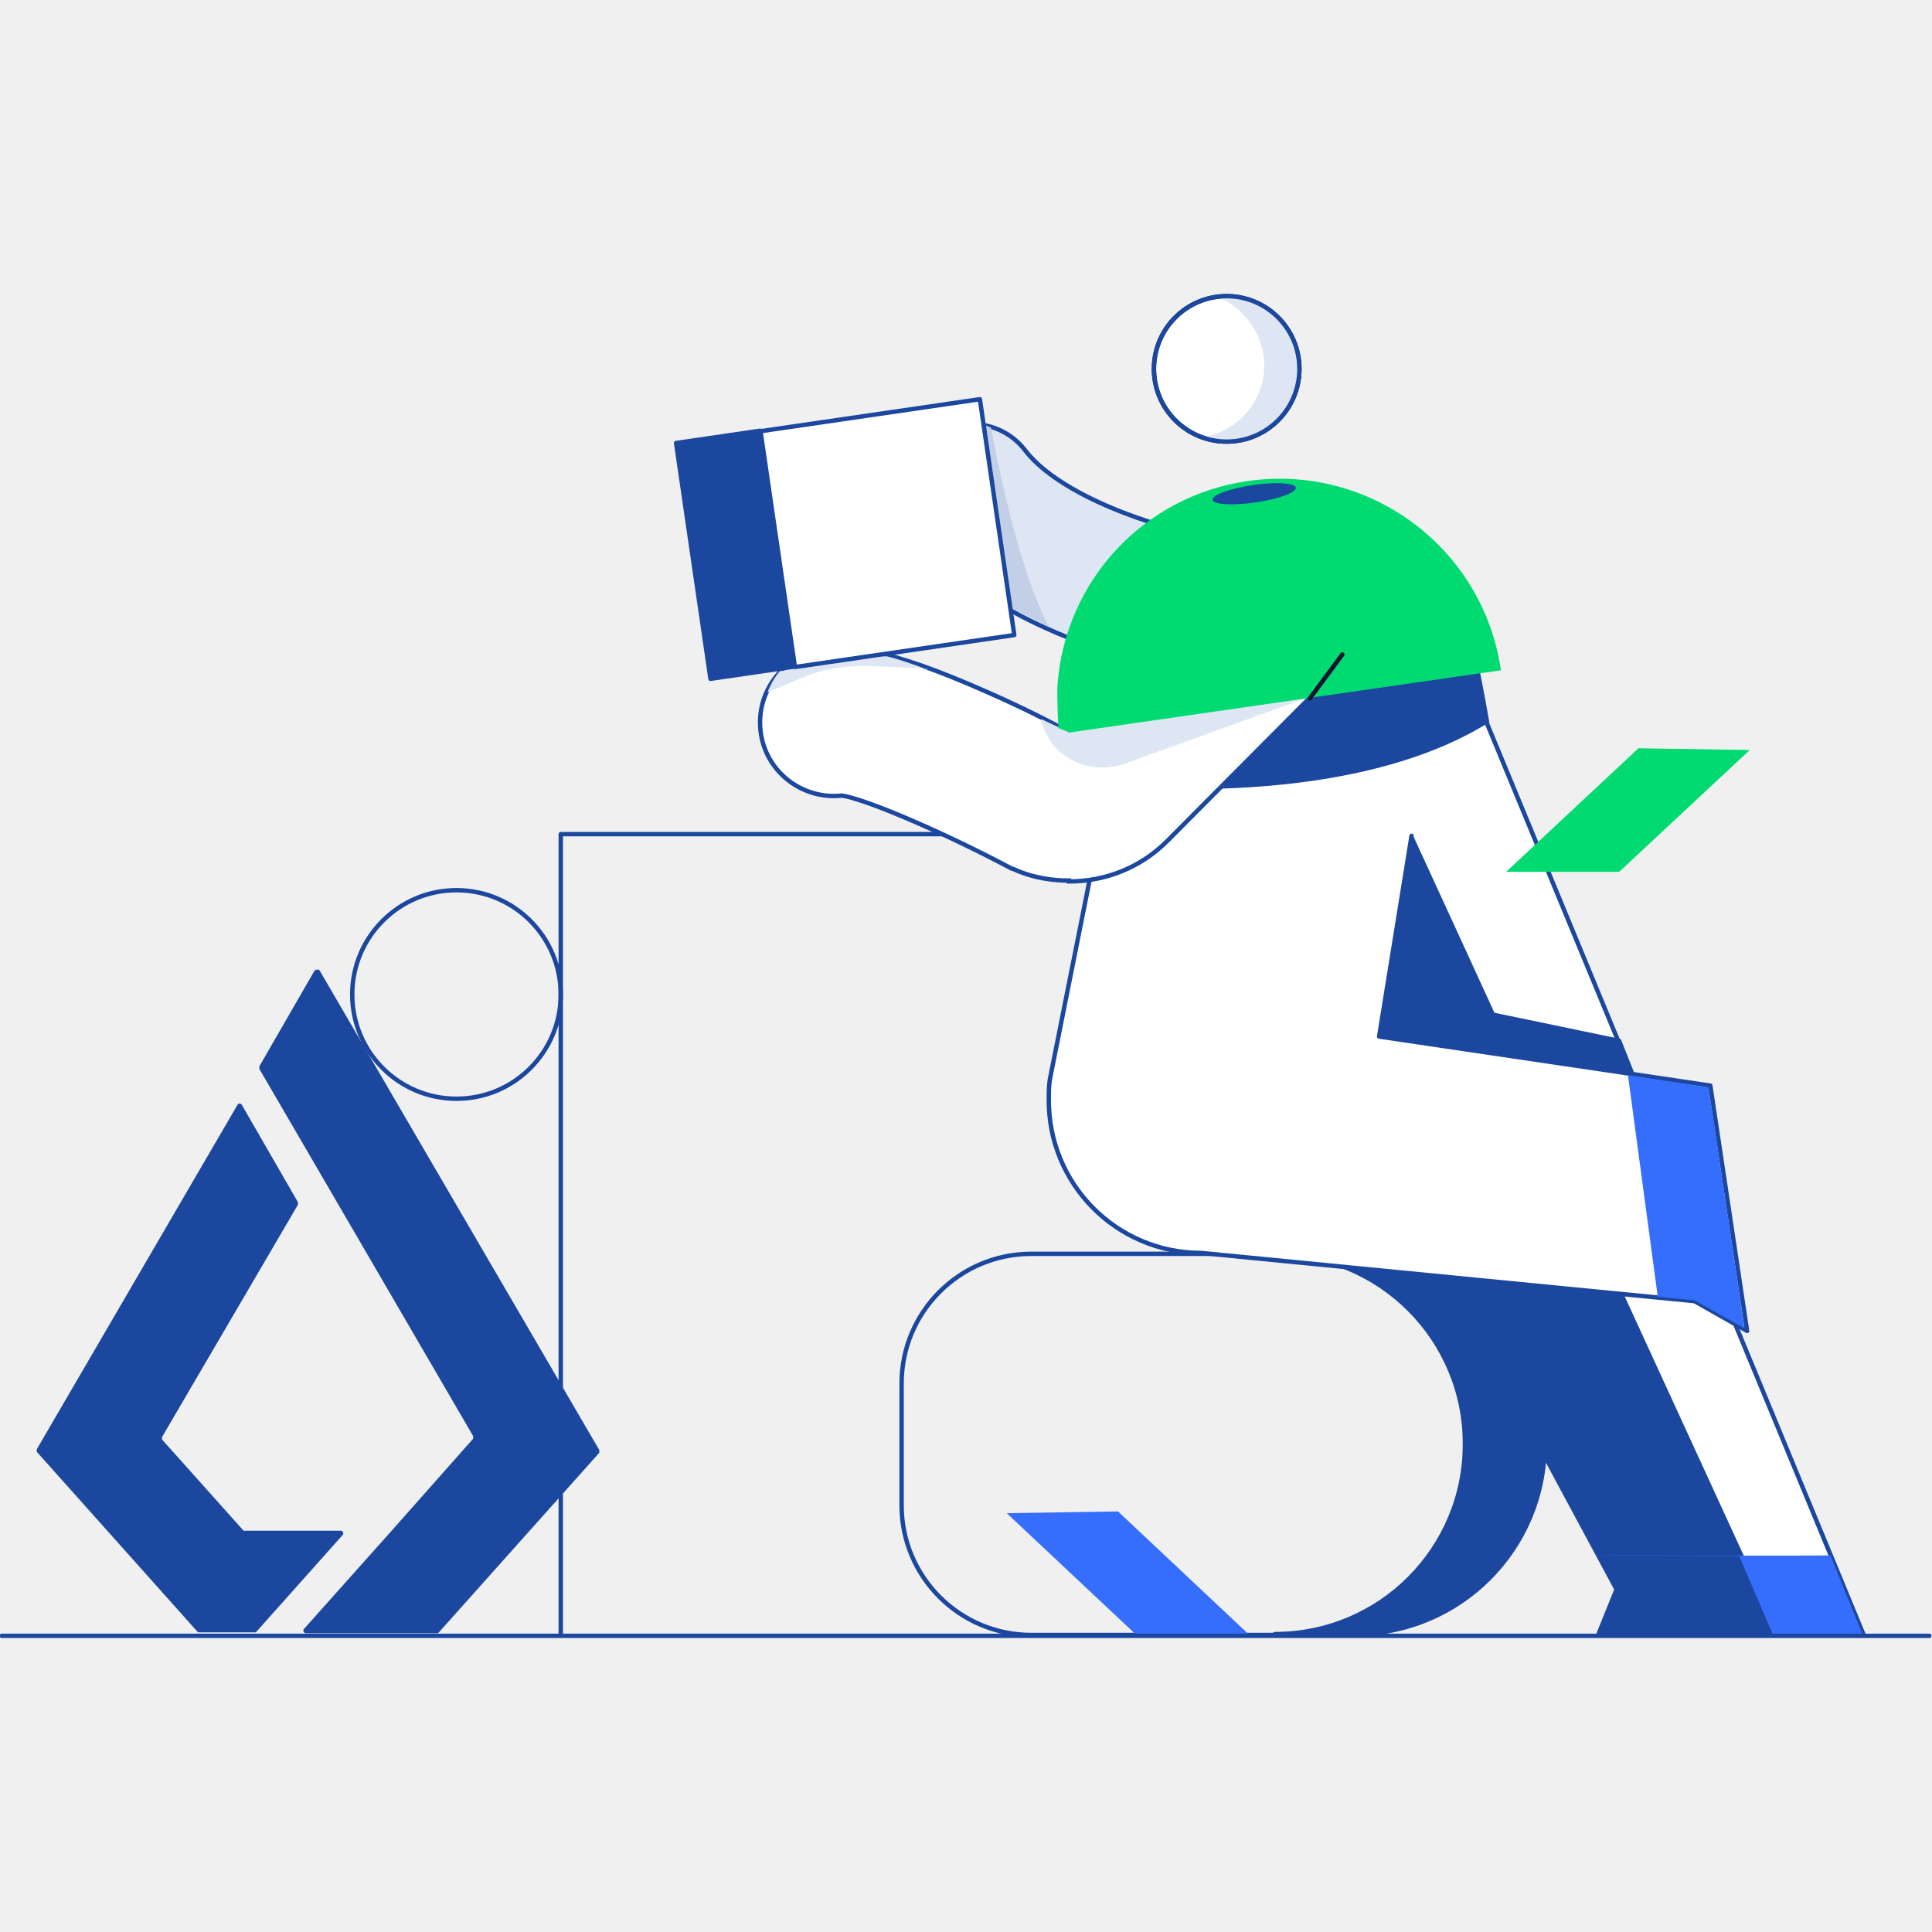
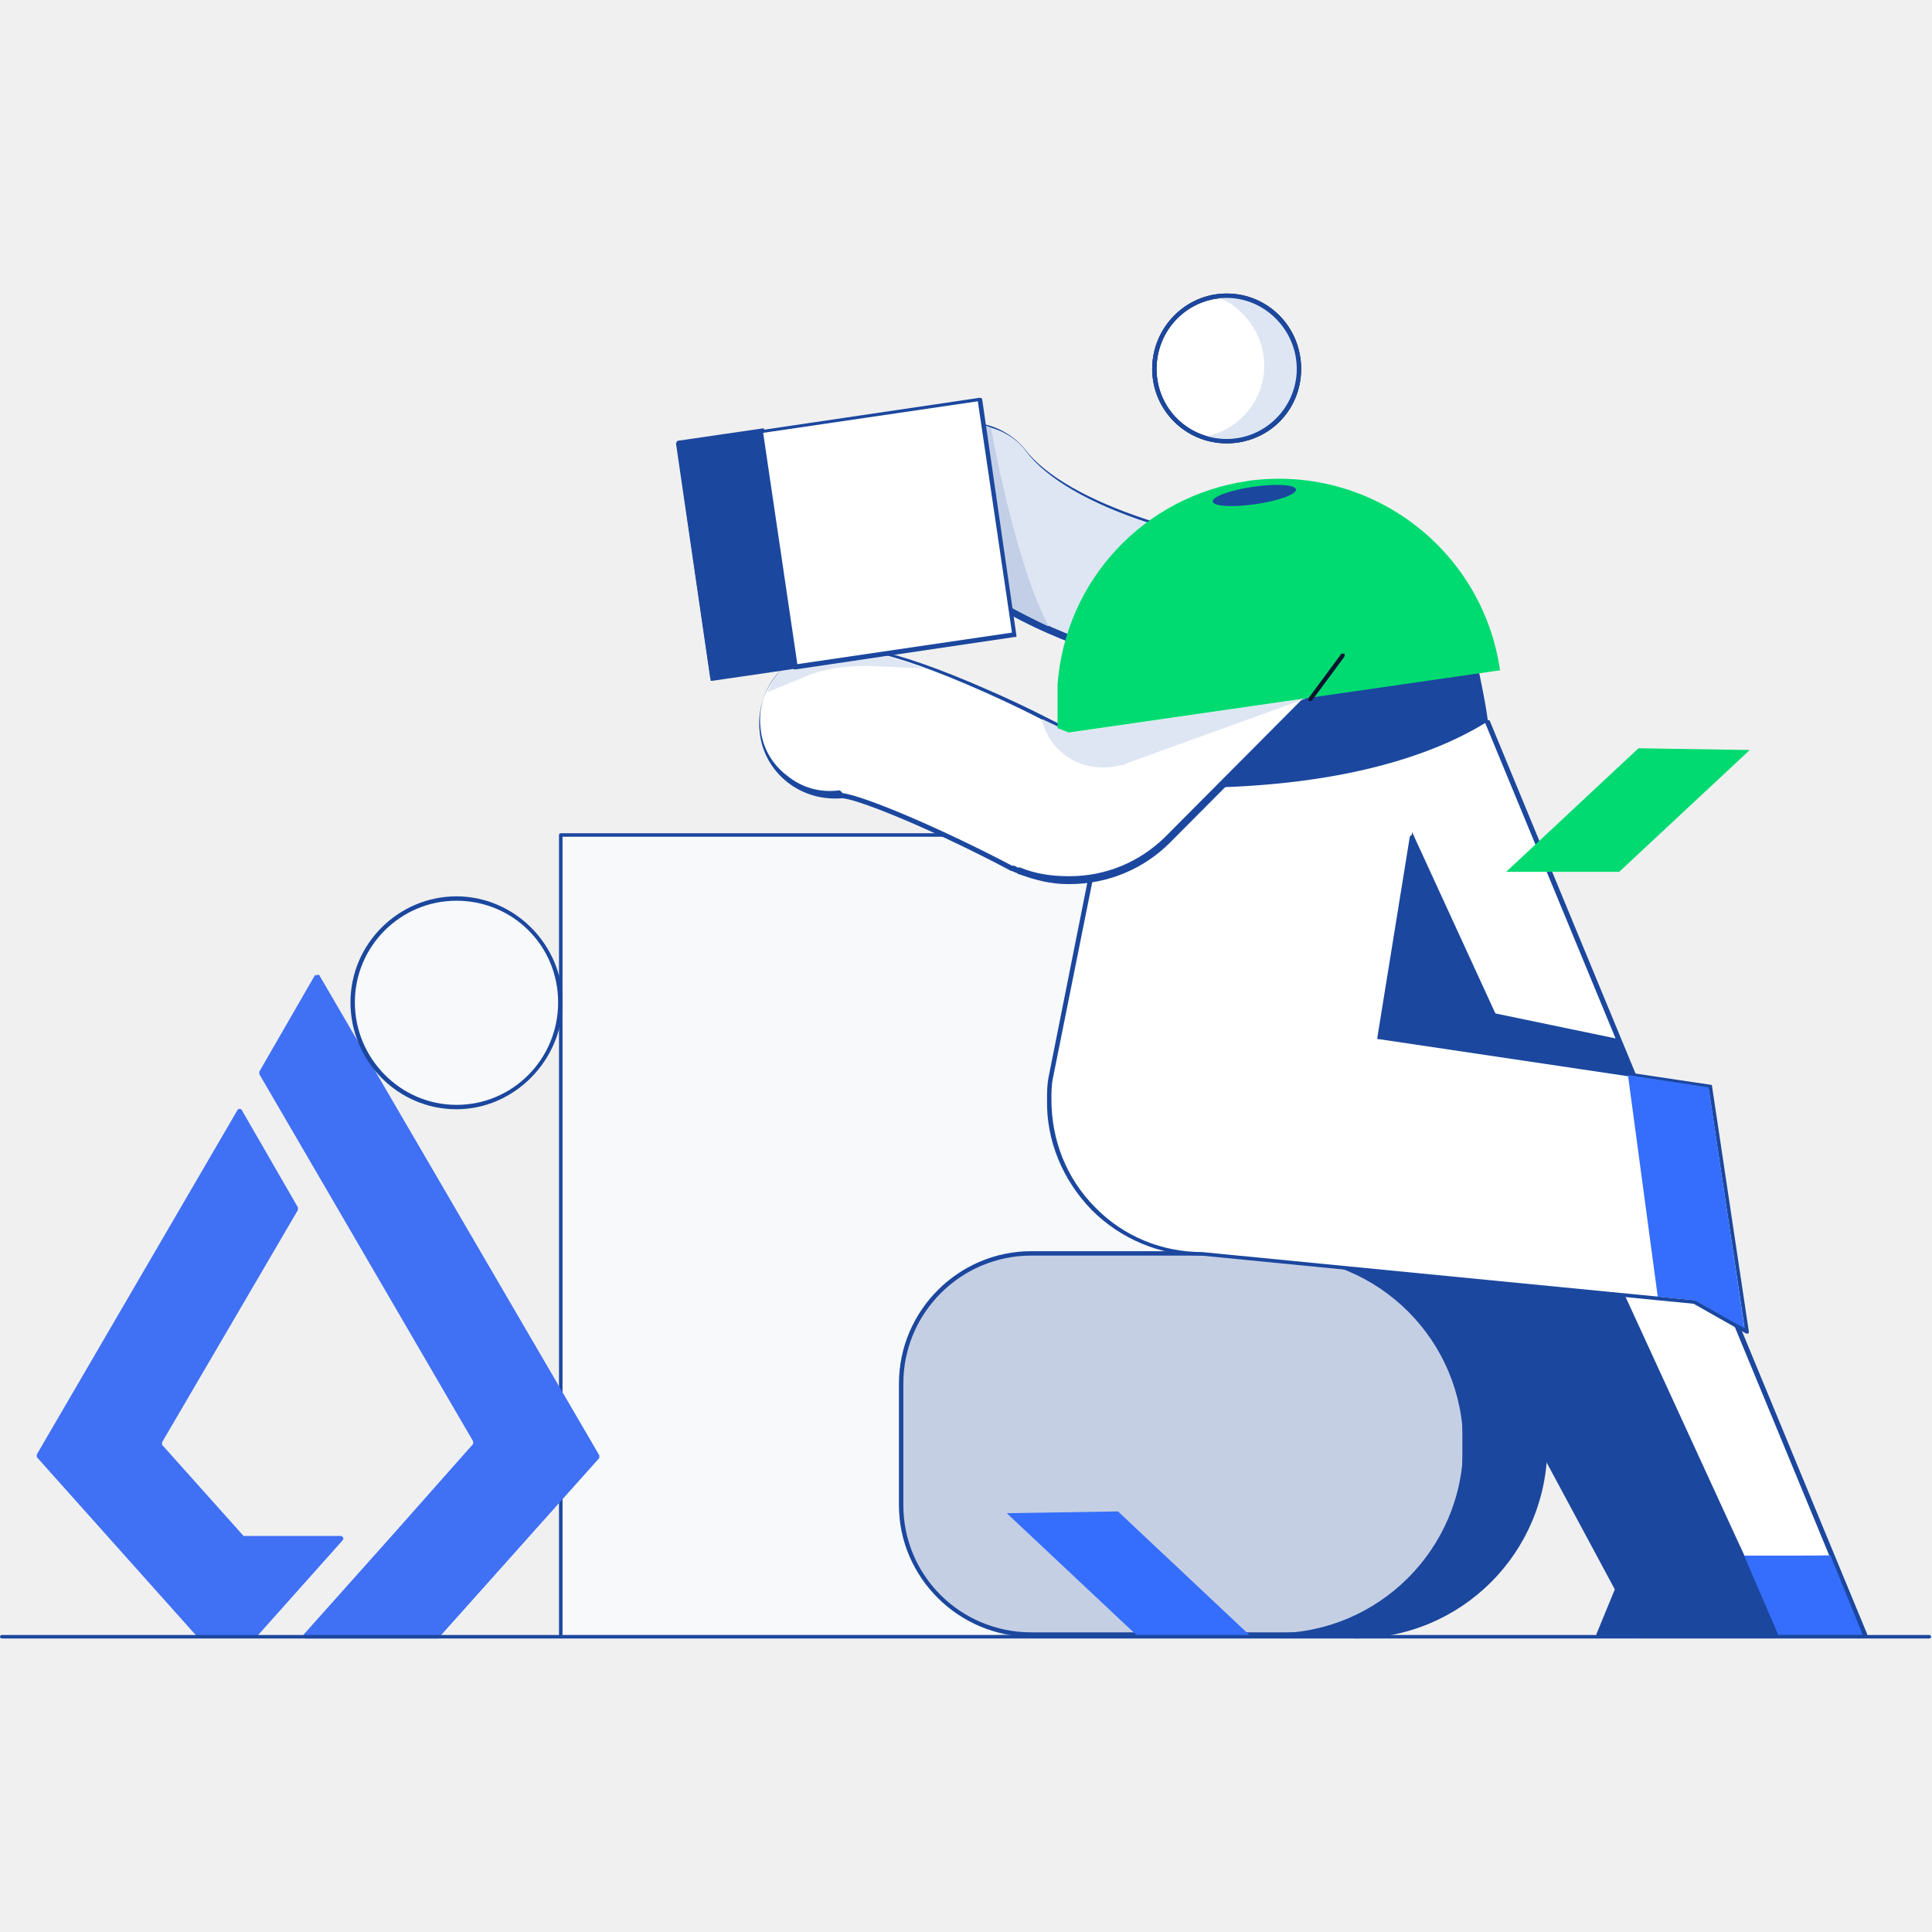
<svg xmlns="http://www.w3.org/2000/svg" id="Layer_1" data-name="Layer 1" version="1.1" viewBox="0 0 220.5 220.5">
  <defs>
    <style>
      .cls-1 {
-         fill: #c3cfe6;
+         fill: none;
      }

-       .cls-1, .cls-2, .cls-3, .cls-4, .cls-5, .cls-6, .cls-7 {
+       .cls-1, .cls-2, .cls-3, .cls-4, .cls-5, .cls-6, .cls-7, .cls-8, .cls-9, .cls-10, .cls-11, .cls-12 {
        stroke-width: 0px;
      }

      .cls-2 {
-         fill: #00db71;
+         fill: #c3cfe6;
      }

-       .cls-3, .cls-8 {
-         fill: none;
+       .cls-3 {
+         fill: #f7f9fb;
      }

-       .cls-9, .cls-4 {
-         fill: #dee6f3;
+       .cls-4 {
+         fill: #0a1530;
      }

-       .cls-9, .cls-10, .cls-11, .cls-12, .cls-13, .cls-14, .cls-8, .cls-15, .cls-16 {
-         stroke-width: .5px;
-       }
- 
-       .cls-9, .cls-10, .cls-12, .cls-14, .cls-8, .cls-15 {
-         stroke: #1b479e;
-       }
- 
-       .cls-9, .cls-11, .cls-14, .cls-15, .cls-16 {
-         stroke-miterlimit: 10;
-       }
- 
-       .cls-10, .cls-12, .cls-13, .cls-8 {
-         stroke-linecap: round;
-         stroke-linejoin: round;
-       }
- 
-       .cls-10, .cls-5, .cls-15 {
-         fill: #1b479e;
-       }
- 
-       .cls-11, .cls-12, .cls-14 {
-         fill: #fff;
-       }
- 
-       .cls-11, .cls-13, .cls-16 {
-         stroke: #0a1530;
-       }
- 
-       .cls-13 {
-         fill: #fae354;
+       .cls-5 {
+         fill: #4070f4;
      }

      .cls-6 {
        fill: #356efc;
      }

      .cls-7 {
+         fill: #dee6f3;
+       }
+ 
+       .cls-8 {
+         fill: #1b479e;
+       }
+ 
+       .cls-9 {
+         fill: #fff;
+       }
+ 
+       .cls-10 {
        fill: #00da71;
      }

-       .cls-16 {
-         fill: #0a1530;
+       .cls-11 {
+         fill: #00db71;
+       }
+ 
+       .cls-12 {
+         fill: #c5cfe4;
      }
    </style>
  </defs>
-   <rect class="cls-3" x=".2" y=".2" width="220" height="220" />
+   <rect class="cls-1" x=".2" y=".2" width="220" height="220" />
  <g>
-     <polyline class="cls-8" points="64 186.5 64 95.2 124.2 95.2" />
-     <polygon class="cls-12" points="169.6 82.3 212.7 186.6 182.8 186.6 184.9 181.4 134.9 91.2 169.6 82.3" />
-     <polygon class="cls-10" points="202.9 186.6 159.5 92.1 140.5 99.6 184.5 181.4 182.4 186.6 202.9 186.6" />
-     <polygon class="cls-10" points="186.7 123.6 169.4 121.7 169.4 115.6 184.8 118.8 186.7 123.6" />
-     <path class="cls-9" d="M140.3,77.4c-.4,0-.7,0-1.1,0-2.5-.3-24.8-3.8-34.5-16.5-2.6-3.4-2-8.3,1.4-10.9,3.4-2.6,8.3-2,10.9,1.4,2.3,3,7.3,5.9,14,8.1,2.5.8,5.1,1.5,7.7,2l4.9-3c3.7-2.3,8.5-1.1,10.7,2.5,2.3,3.7,1.1,8.5-2.5,10.7h0l-7.5,4.6c-1.2.8-2.7,1.2-4.1,1.2Z" />
-     <circle class="cls-11" cx="140" cy="42.1" r="8.3" />
-     <path class="cls-4" d="M145.9,36.3c-1.8-1.9-4.4-2.7-7-2.4,1.1.4,2.2,1.1,3,2,3.2,3.3,3.2,8.5-.1,11.7-1.3,1.3-3,2.1-4.7,2.3,4.3,1.6,9.1-.6,10.7-4.9,1.1-3,.4-6.4-1.9-8.7Z" />
-     <path class="cls-10" d="M154.6,143.1h-9.1c12,0,21.7,9.7,21.7,21.7h0c0,12-9.7,21.7-21.7,21.7h9.1c12,0,21.7-9.7,21.7-21.7h0c0-12-9.8-21.7-21.7-21.7Z" />
-     <rect class="cls-8" x="102.9" y="143.1" width="64.3" height="43.5" rx="14.8" ry="14.8" />
-     <path class="cls-12" d="M161.1,95.4l-3.7,22.9,37.8,5.6,4.2,28-6-3.4-56.3-5.5c-9.7,0-17.5-7.9-17.4-17.6,0-.9,0-1.7.2-2.6l6.1-30.6,36.9-8.1" />
-     <path class="cls-16" d="M145.8,81.7l-19.6-.6-2,12.9c3.4,0,6.7-1.1,9.4-3.2l12.2-9.1Z" />
+     <path class="cls-12" d="M117.8,143h43.6c8.4,0,15.2,6.8,15.2,15.2v6c0,12.6-10.2,22.8-22.8,22.8h-36c-8.4,0-15.2-6.8-15.2-15.2v-13.6c0-8.4,6.8-15.2,15.2-15.2Z" />
+     <g>
+       <path class="cls-3" d="M102.6,171.8v-13.9c0-8.3,6.8-15.1,15.1-15.1h15.3c-3.2-.8-6.1-2.4-8.4-4.7-3.3-3.4-5.2-7.9-5.1-12.6,0-.9,0-1.7.2-2.7l4.4-22c-.7,0-1.3.1-2,.1h-.3c-1.9-.1-3.8-.5-5.4-1.1-.1,0-.2,0-.4-.2-.2,0-.4-.2-.6-.2-2.8-1.5-5.9-3-8.7-4.3h-42.7v91.4h50.7c-6.9-1.4-12.1-7.5-12.1-14.7Z" />
+       <polygon class="cls-3" points="155.4 186.5 155.4 186.5 155.4 186.5 155.4 186.5" />
+     </g>
+     <circle class="cls-3" cx="52.1" cy="114.4" r="11.7" />
+     <path class="cls-8" d="M64,186.8c0,0-.2-.1-.2-.2v-91.3c0,0,0-.2.2-.2h60.2c0,0,.2,0,.2.2s0,.2-.2.2h-60v91c0,.1,0,.2-.2.2h0Z" />
+     <g>
+       <polygon class="cls-9" points="169.6 82.3 212.7 186.6 182.8 186.6 184.9 181.4 134.9 91.2 169.6 82.3" />
+       <path class="cls-8" d="M212.7,186.8h-29.9s-.2,0-.2-.1v-.2l2.1-5.1-49.9-90.1v-.2s0,0,.2,0l34.7-8.9c.1,0,.2,0,.3,0l43.1,104.3v.2s-.1.1-.2.1h-.2ZM183.2,186.3h29.2l-42.9-103.8-34.2,8.8,49.8,89.9v.2l-2,4.9h0Z" />
+     </g>
+     <g>
+       <polygon class="cls-8" points="202.9 186.6 159.5 92.1 140.5 99.6 184.5 181.4 182.4 186.6 202.9 186.6" />
+       <path class="cls-8" d="M202.9,186.8h-20.5s-.2,0-.2-.1v-.2l2.1-5.1-43.9-81.7v-.2s0,0,.1,0l19-7.5c.1,0,.3,0,.3,0l43.4,94.5v.2s-.1.1-.2.1h-.1ZM182.8,186.3h19.7l-43.1-93.9-18.5,7.3,43.9,81.6v.2l-2,4.9h0Z" />
+     </g>
+     <g>
+       <polygon class="cls-8" points="186.7 123.6 169.4 121.7 169.4 115.6 184.8 118.8 186.7 123.6" />
+       <path class="cls-8" d="M186.7,123.8h0l-17.3-1.9c-.1,0-.2,0-.2-.2v-6.3h.2l15.4,3.2s.2,0,.2.2l1.9,4.8v.2h-.2,0ZM169.7,121.5l16.7,1.8-1.7-4.3-15-3.1v5.6Z" />
+     </g>
+     <g>
+       <path class="cls-7" d="M140.3,77.4h-1.1c-2.5-.3-24.8-3.8-34.5-16.5-2.6-3.4-2-8.3,1.4-10.9,3.4-2.6,8.3-2,10.9,1.4,2.3,3,7.3,5.9,14,8.1,2.5.8,5.1,1.5,7.7,2l4.9-3c3.7-2.3,8.5-1.1,10.7,2.5,2.3,3.7,1.1,8.5-2.5,10.7h0l-7.5,4.6c-1.2.8-2.7,1.2-4.1,1.2h.1Z" />
+       <path class="cls-8" d="M140.2,77.8h-.6c0,0-.5,0-.5,0,0,0-6.7-.8-14.6-3.6-9.2-3.2-16-7.6-20.1-13-2.7-3.5-2-8.6,1.4-11.3,1.7-1.3,3.8-1.9,5.9-1.6,2.1.3,4,1.4,5.3,3,2.3,3,7.2,5.8,13.9,8,2.7.8,5.2,1.5,7.6,2l4.8-2.9c1.8-1.1,4-1.5,6.1-1s3.8,1.8,5,3.6c1.1,1.8,1.5,4,1,6.1s-1.8,3.8-3.6,5l-7.5,4.6c-1.2.8-2.7,1.2-4.2,1.2h0ZM140.3,77.1h.6c1.2,0,2.4-.4,3.3-1.1l7.5-4.6c1.7-1,2.9-2.7,3.4-4.6.5-2,.1-4-.9-5.7s-2.7-2.9-4.6-3.4c-2-.5-4,0-5.7.9l-5,3.1h0c-2.4-.5-5-1.2-7.7-2-6.8-2.2-11.8-5.1-14.1-8.2-1.2-1.6-3-2.6-5-2.9-2-.2-4,.3-5.6,1.5s-2.6,3-2.9,5,.3,4,1.5,5.6c4,5.3,10.7,9.6,19.8,12.8,7.9,2.8,14.4,3.6,14.5,3.6h1.1-.2Z" />
+     </g>
+     <g>
+       <circle class="cls-9" cx="140" cy="42.1" r="8.3" />
+       <path class="cls-4" d="M140,50.6c-4.7,0-8.5-3.8-8.5-8.5s3.8-8.6,8.5-8.6,8.5,3.8,8.5,8.6-3.8,8.5-8.5,8.5ZM140,34c-4.4,0-8,3.6-8,8.1s3.6,8,8,8,8-3.6,8-8-3.6-8.1-8-8.1Z" />
+     </g>
+     <path class="cls-7" d="M145.9,36.3c-1.8-1.9-4.4-2.7-7-2.4,1.1.4,2.2,1.1,3,2,3.2,3.3,3.2,8.5-.1,11.7-1.3,1.3-3,2.1-4.7,2.3,4.3,1.6,9.1-.6,10.7-4.9,1.1-3,.4-6.4-1.9-8.7Z" />
+     <g>
+       <path class="cls-8" d="M154.6,143.1h-9.1c12,0,21.7,9.7,21.7,21.7h0c0,12-9.7,21.7-21.7,21.7h9.1c12,0,21.7-9.7,21.7-21.7h0c0-12-9.8-21.7-21.7-21.7Z" />
+       <path class="cls-8" d="M154.6,186.8h-9.1c-.1,0-.2-.1-.2-.2s.1-.2.2-.2c11.8,0,21.5-9.6,21.5-21.5s-9.6-21.5-21.5-21.5-.2-.1-.2-.2.1-.2.2-.2h9.1c12.1,0,22,9.8,22,22s-9.8,22-22,22v-.2ZM150.2,186.2h4.4c11.8,0,21.5-9.6,21.5-21.5s-9.6-21.5-21.5-21.5h-4.4c9.9,2.1,17.3,10.9,17.3,21.5s-7.4,19.3-17.3,21.5Z" />
+     </g>
+     <path class="cls-8" d="M152.4,186.8h-34.7c-8.3,0-15.1-6.8-15.1-15v-13.9c0-8.3,6.8-15.1,15.1-15.1h34.7c8.3,0,15,6.8,15,15.1v13.9c0,8.3-6.8,15-15,15ZM117.7,143.3c-8,0-14.6,6.5-14.6,14.6v13.9c0,8,6.5,14.5,14.6,14.5h34.7c8,0,14.5-6.5,14.5-14.5v-13.9c0-8-6.5-14.6-14.5-14.6h-34.7Z" />
+     <g>
+       <path class="cls-9" d="M161.1,95.4l-3.7,22.9,37.8,5.6,4.2,28-6-3.4-56.3-5.5c-9.7,0-17.5-7.9-17.4-17.6,0-.9,0-1.7.2-2.6l6.1-30.6,36.9-8.1" />
+       <path class="cls-8" d="M199.4,152.2h-.1l-6-3.4-56.2-5.5h0c-4.7,0-9.2-1.9-12.5-5.2-3.3-3.4-5.2-7.9-5.1-12.6,0-.9,0-1.7.2-2.7l6.1-30.6s0-.2.2-.2l36.9-8.1c.1,0,.3,0,.3.2s0,.3-.2.3l-36.7,8.1-6.1,30.4c-.2.9-.2,1.7-.2,2.6,0,4.6,1.7,9,5,12.3,3.2,3.3,7.6,5.1,12.2,5.1l56.3,5.5h0l5.6,3.1-4.1-27.3-37.6-5.6h-.2v-.2l3.7-22.9c0,0,.1-.2.3-.2s.2.2.2.3l-3.7,22.6,37.5,5.6c.1,0,.2,0,.2.2l4.2,28s0,.2-.1.2h-.1Z" />
+     </g>
+     <g>
+       <path class="cls-4" d="M145.8,81.7l-19.6-.6-2,12.9c3.4,0,6.7-1.1,9.4-3.2,0,0,12.2-9.1,12.2-9.1Z" />
+       <path class="cls-4" d="M124.2,94.2h-.3l2.1-13.4,20.5.6-12.8,9.5c-2.7,2.1-6,3.2-9.5,3.2h0ZM126.4,81.4l-1.9,12.4c3.3,0,6.4-1.1,9-3.1l11.6-8.7s-18.7-.6-18.7-.6Z" />
+     </g>
    <polygon class="cls-6" points="185.8 122.7 189.2 148 193.4 148.4 199.1 151.6 195 124.1 185.8 122.7" />
-     <path class="cls-6" d="M184.9,181.4l-2.1,5.2h29.8l-3.7-9.1c0,.1-26,0-26,0l2.1,3.9Z" />
-     <path class="cls-1" d="M112.3,48.5l.8.3s2.7,15.4,6.6,22.7c-1-.4-4.4-2.2-4.4-2.2l-3.1-20.8Z" />
-     <polygon class="cls-5" points="202.4 186.7 182.4 186.6 184.5 181.4 182.4 177.5 198.5 177.6 202.4 186.7" />
-     <path class="cls-15" d="M137.4,79.9l31-4.5s.9,4.5,1.3,6.9c-7.4,4.6-18.4,7.3-32.3,7.5-3.8,0,0-9.9,0-9.9Z" />
-     <path class="cls-14" d="M122,100.5c-1.9,0-3.8-.3-5.6-1-.3-.1-.6-.3-1-.4-7.7-4.1-16.6-7.9-19.3-8.3-4.6.5-8.8-2.8-9.3-7.4-.5-4.4,2.5-8.4,6.8-9.2,3-.6,7.4-.4,19.1,4.8,3.9,1.7,7.4,3.5,9.2,4.5l19.7-19.8c3.3-3.3,8.6-3.3,11.9,0,3.3,3.3,3.3,8.6,0,11.9h0l-20.3,20.4c-3,3-7,4.6-11.2,4.6Z" />
-     <path class="cls-4" d="M118.9,82.1h-.1c.9,3.9,4.7,6.2,8.7,5.3.5-.1.9-.2,1.3-.4l20.2-7.3-26.9,3.9-3.2-1.5Z" />
-     <path class="cls-2" d="M142.4,54.9c-11.8,1.7-20.8,11.3-21.7,23.2-.1,1.6.1,5,.1,5l1.3.5,49.2-7.1c-2-13.9-14.9-23.6-28.9-21.6,0,0,0,0,0,0Z" />
-     <ellipse class="cls-5" cx="143.1" cy="56.4" rx="4.8" ry="1" transform="translate(-6.6 21.2) rotate(-8.3)" />
-     <path class="cls-4" d="M105.8,76.3l-6.8-.3c-2.5,0-5,.3-7.3,1.3l-4.1,1.7c.3-.8.8-1.7,1.4-2.4l12.2-1.7c1.7.4,4.6,1.5,4.6,1.5Z" />
-     <rect class="cls-10" x="79.1" y="49.8" width="9.7" height="27.2" transform="translate(-8.3 12.7) rotate(-8.3)" />
-     <rect class="cls-12" x="88.6" y="47.3" width="25.3" height="27.2" transform="translate(-7.7 15.2) rotate(-8.3)" />
+     <path class="cls-6" d="M184.9,181.4l-2.1,5.2h29.8l-3.7-9.1c0,.1-26,0-26,0l2.1,3.9h-.1Z" />
+     <path class="cls-2" d="M112.3,48.5l.8.3s2.7,15.4,6.6,22.7c-1-.4-4.4-2.2-4.4-2.2l-3.1-20.8h0Z" />
+     <polygon class="cls-8" points="203 186.7 182.4 186.6 184.5 181.4 182.4 177.5 198.6 176.5 203 186.7" />
+     <g>
+       <path class="cls-8" d="M137.4,79.9l31-4.5s.9,4.5,1.3,6.9c-7.4,4.6-18.4,7.3-32.3,7.5-3.8,0,0-9.9,0-9.9Z" />
+       <path class="cls-8" d="M137.4,90c-.6,0-1.1-.2-1.5-.7-1.5-2.2,1.1-9.2,1.2-9.5h0c0,0,31.4-4.7,31.4-4.7v.2s1,4.5,1.3,6.9v.2h-.1c-7.6,4.7-18.8,7.3-32.4,7.5h.1ZM137.6,80.1c-.4,1-2.5,7-1.2,8.9.2.3.6.5,1,.5,13.4-.2,24.5-2.7,32-7.4-.4-2.1-1-5.6-1.2-6.5l-30.6,4.4h0Z" />
+     </g>
+     <g>
+       <path class="cls-9" d="M122,100.5c-1.9,0-3.8-.3-5.6-1-.3,0-.6-.3-1-.4-7.7-4.1-16.6-7.9-19.3-8.3-4.6.5-8.8-2.8-9.3-7.4-.5-4.4,2.5-8.4,6.8-9.2,3-.6,7.4-.4,19.1,4.8,3.9,1.7,7.4,3.5,9.2,4.5l19.7-19.8c3.3-3.3,8.6-3.3,11.9,0,3.3,3.3,3.3,8.6,0,11.9h0l-20.3,20.4c-3,3-7,4.6-11.2,4.6h0Z" />
+       <path class="cls-8" d="M122,100.9h-.2c-1.9,0-3.8-.5-5.4-1.1,0,0-.2,0-.4-.2-.2,0-.4-.2-.6-.2-7.5-4-16.5-7.9-19.2-8.3-2.3.2-4.5-.4-6.3-1.8s-3-3.5-3.2-5.8c-.5-4.5,2.6-8.6,7-9.5,3-.6,7.4-.4,19.2,4.8,3.7,1.6,7,3.3,9.1,4.4l19.6-19.7c1.6-1.6,3.8-2.5,6.1-2.5s4.5.9,6.1,2.5c3.4,3.4,3.4,8.9,0,12.3l-20.3,20.4c-3,3-7.1,4.7-11.4,4.7h0ZM96.1,90.5h0c2.8.4,11.8,4.3,19.4,8.3.2,0,.4,0,.6.2,0,0,.2,0,.3,0,1.7.7,3.5,1,5.5,1h.2c4.1,0,7.9-1.6,10.8-4.4l20.3-20.4c3.2-3.2,3.2-8.4,0-11.5-1.5-1.5-3.6-2.4-5.8-2.4s-4.2.9-5.8,2.4l-19.8,19.9h-.2c-2-1.2-5.4-2.9-9.2-4.6-11.7-5.2-16-5.4-19-4.8-4.2.8-7.1,4.7-6.6,8.9.2,2.2,1.3,4.1,3,5.4,1.7,1.4,3.8,2,6,1.7h0l.3.2Z" />
+     </g>
+     <path class="cls-7" d="M118.9,82.1h0c.9,3.9,4.7,6.2,8.7,5.3.5,0,.9-.2,1.3-.4l20.2-7.3-26.9,3.9-3.2-1.5h0Z" />
+     <path class="cls-11" d="M142.4,54.9c-11.8,1.7-20.8,11.3-21.7,23.2v5l1.3.5,49.2-7.1c-2-13.9-14.9-23.6-28.9-21.6h0Z" />
+     <ellipse class="cls-8" cx="143.1" cy="56.5" rx="4.8" ry="1" transform="translate(-6.6 21.3) rotate(-8.3)" />
+     <path class="cls-7" d="M105.8,76.3l-6.8-.3c-2.5,0-5,.3-7.3,1.3l-4.1,1.7c.3-.8.8-1.7,1.4-2.4l12.2-1.7c1.7.4,4.6,1.5,4.6,1.5h0Z" />
+     <g>
+       <rect class="cls-8" x="79.1" y="49.7" width="9.7" height="27.2" transform="translate(-8.3 12.8) rotate(-8.3)" />
+       <path class="cls-8" d="M81.1,77.7h0v-.2l-3.9-26.9c0,0,0-.3.2-.3l9.6-1.4h.2v.2l3.9,26.9c0,0,0,.3-.2.3l-9.6,1.4h0ZM77.4,50.8l3.9,26.4,9.1-1.3-3.9-26.4s-9.1,1.3-9.1,1.3Z" />
+     </g>
+     <g>
+       <rect class="cls-9" x="88.6" y="47.2" width="25.3" height="27.2" transform="translate(-7.7 15.3) rotate(-8.3)" />
+       <path class="cls-8" d="M90.7,76.4c0,0-.2,0-.2-.2l-3.9-26.9v-.2h.2l25-3.7c0,0,.3,0,.3.2l3.9,26.9v.2h-.2l-25,3.7h-.1ZM87.1,49.4l3.9,26.4,24.5-3.6-3.9-26.4-24.5,3.6Z" />
+     </g>
    <polygon class="cls-6" points="142.7 186.7 129.8 186.7 114.9 172.7 127.6 172.5 142.7 186.7" />
-     <polygon class="cls-7" points="171.9 99.5 184.8 99.5 199.7 85.6 187 85.4 171.9 99.5" />
-     <line class="cls-13" x1="153.2" y1="74.7" x2="149.5" y2="79.7" />
-     <circle class="cls-8" cx="140" cy="42.1" r="8.3" />
-     <line class="cls-8" x1=".2" y1="186.7" x2="220.2" y2="186.7" />
+     <polygon class="cls-10" points="171.9 99.5 184.8 99.5 199.7 85.6 187 85.4 171.9 99.5" />
+     <path class="cls-4" d="M149.5,80h-.1c-.1,0-.1-.2,0-.4l3.7-5c0,0,.2,0,.3,0,.1,0,.1.2,0,.4l-3.7,5s-.1,0-.2,0h0Z" />
+     <path class="cls-8" d="M140,50.6c-4.7,0-8.5-3.8-8.5-8.5s3.8-8.6,8.5-8.6,8.5,3.8,8.5,8.6-3.8,8.5-8.5,8.5ZM140,34c-4.4,0-8,3.6-8,8.1s3.6,8,8,8,8-3.6,8-8-3.6-8.1-8-8.1Z" />
    <g>
-       <path class="cls-5" d="M29.2,186.3l9.9-11.1c.2-.2,0-.5-.2-.5h-10.9c0,0-.2,0-.2,0l-9.3-10.4c0,0,0-.2,0-.3l15.5-26.5c0,0,0-.2,0-.3l-6.4-11.1c-.1-.2-.4-.2-.5,0l-22.9,39.3c0,.1,0,.2,0,.3l18.4,20.6c0,0,.1,0,.2,0h6.2c0,0,.2,0,.2,0" />
-       <path class="cls-5" d="M36,110.6l-6.4,11.1c0,0,0,.2,0,.3l6.7,11.5,17.7,30.4c0,.1,0,.2,0,.3l-9.3,10.5h0l-10,11.2c-.2.2,0,.5.2.5h14.9c0,0,.2,0,.2,0l18.4-20.6c0,0,0-.2,0-.3l-31.9-54.7c-.1-.2-.4-.2-.5,0" />
+       <path class="cls-5" d="M29.2,186.9l9.9-11.1c.2-.2,0-.5-.2-.5h-11.1l-9.3-10.4v-.3l15.5-26.5v-.3l-6.4-11.1c-.1-.2-.4-.2-.5,0l-22.9,39.3v.3l18.4,20.6h6.6" />
+       <path class="cls-5" d="M36,111.2l-6.4,11.1v.3l6.7,11.5,17.7,30.4v.3l-9.3,10.5h0l-10,11.2c-.2.2,0,.5.2.5h15.1l18.4-20.6v-.3l-31.9-54.7c0-.2-.4-.2-.5,0" />
    </g>
-     <circle class="cls-8" cx="52.1" cy="113.5" r="11.9" />
+     <path class="cls-8" d="M52.1,126.6c-6.7,0-12.1-5.5-12.1-12.2s5.5-12.1,12.1-12.1,12.1,5.5,12.1,12.1-5.5,12.2-12.1,12.2ZM52.1,102.8c-6.4,0-11.6,5.2-11.6,11.6s5.2,11.7,11.6,11.7,11.6-5.2,11.6-11.7-5.2-11.6-11.6-11.6Z" />
+     <path class="cls-8" d="M220.2,187H.2c-.1,0-.2-.1-.2-.2s.1-.2.2-.2h220c.1,0,.2.1.2.2s-.1.2-.2.2Z" />
  </g>
</svg>
